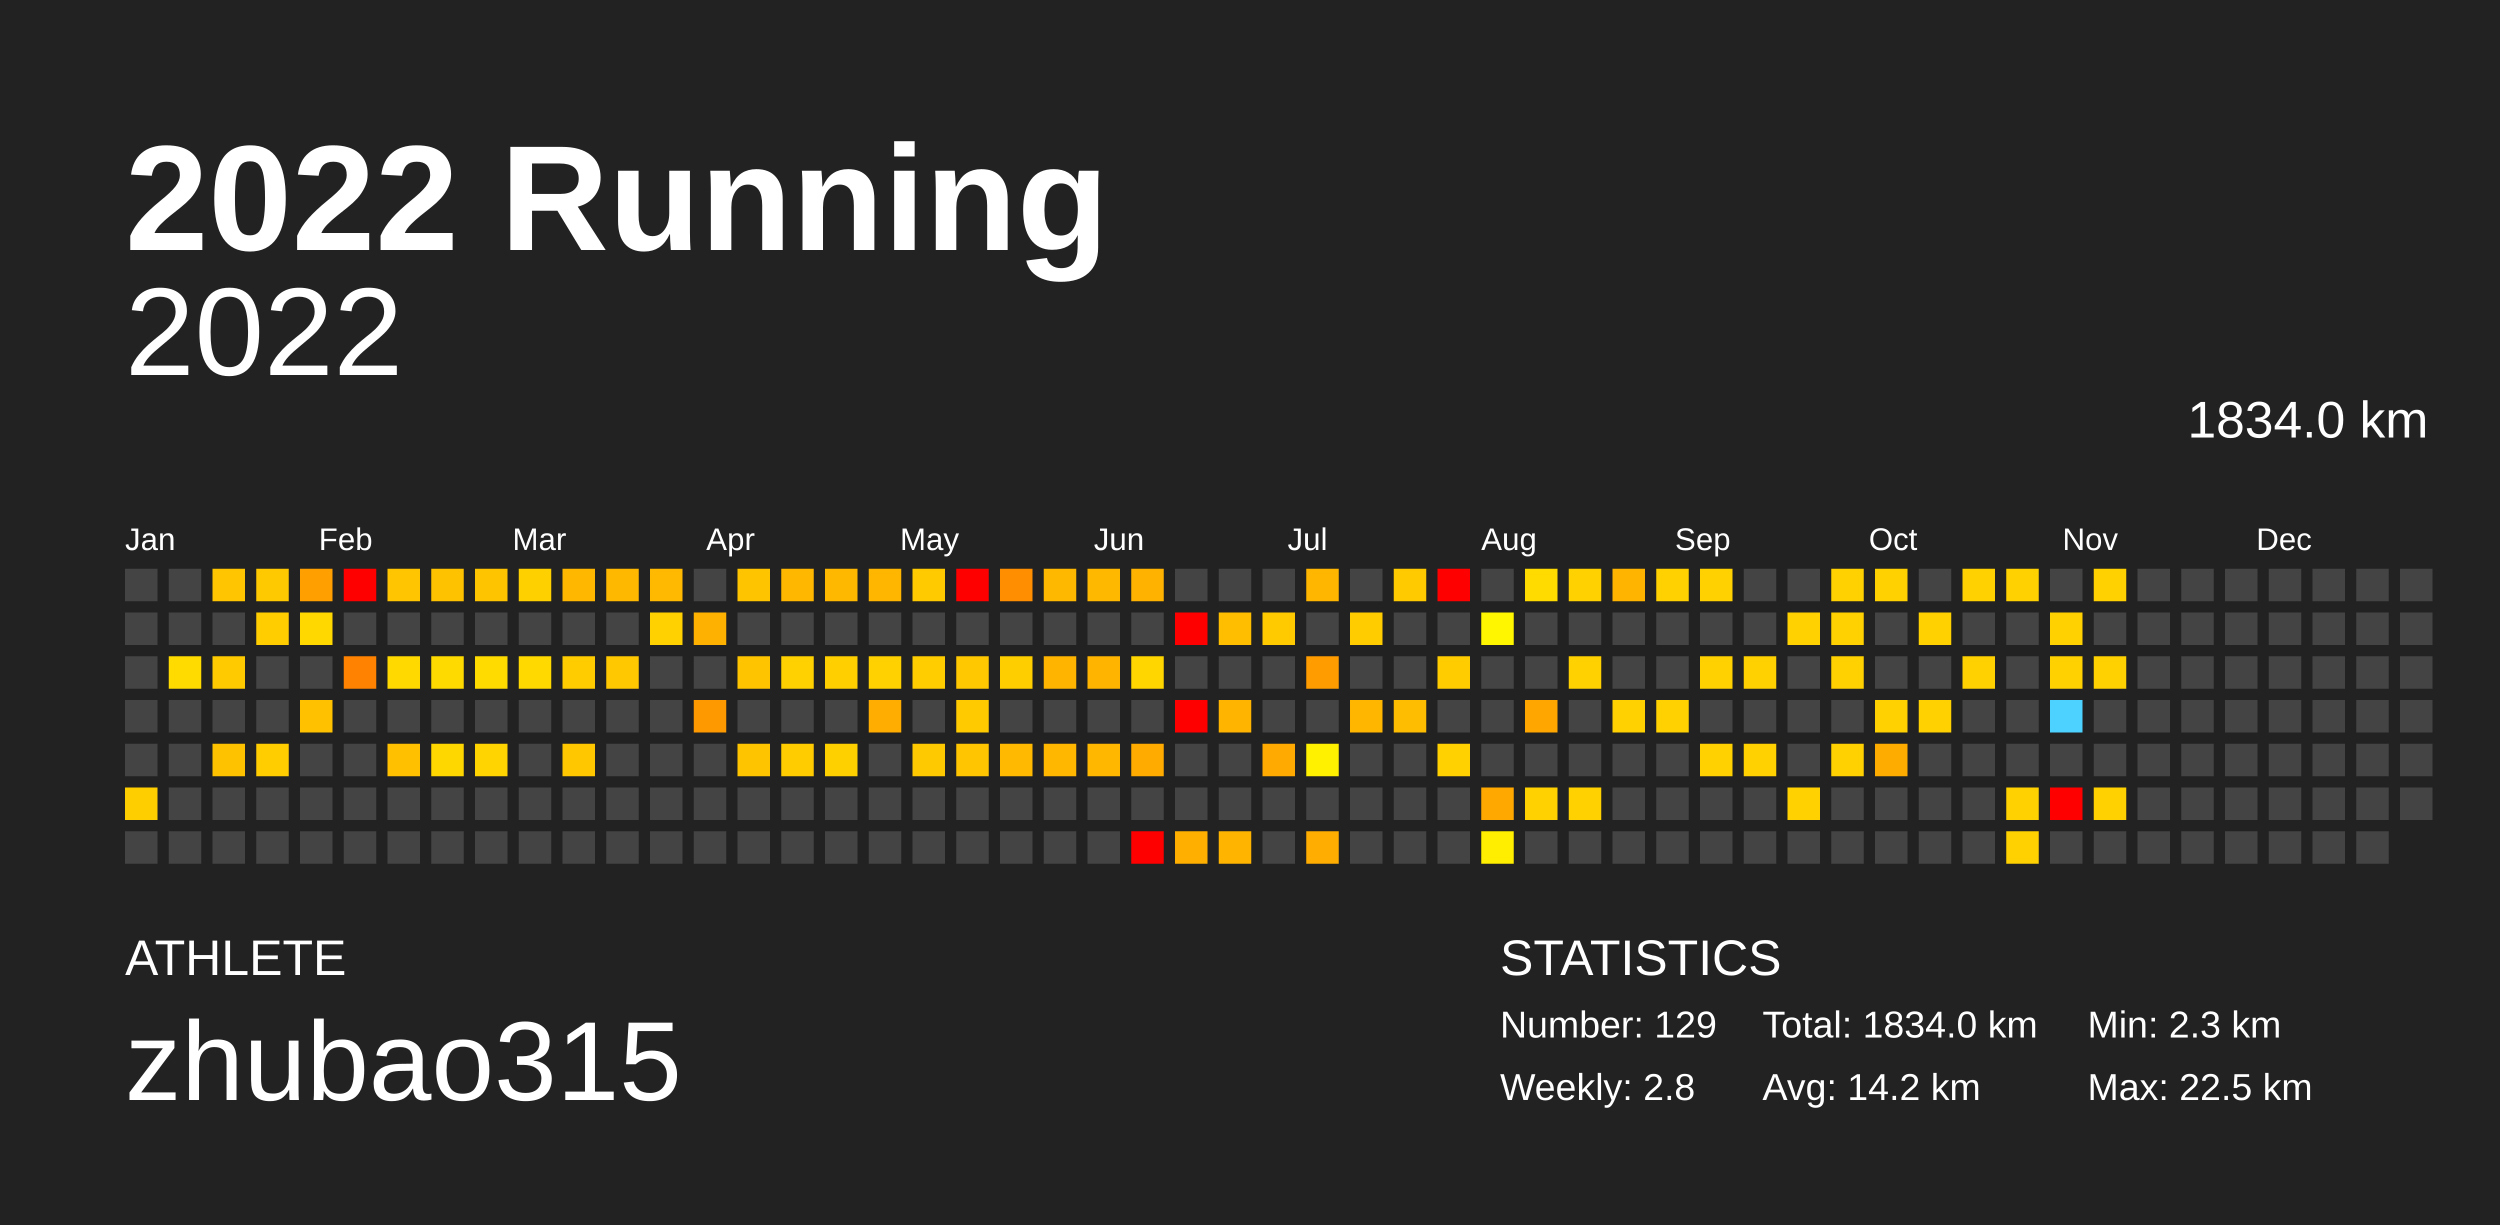
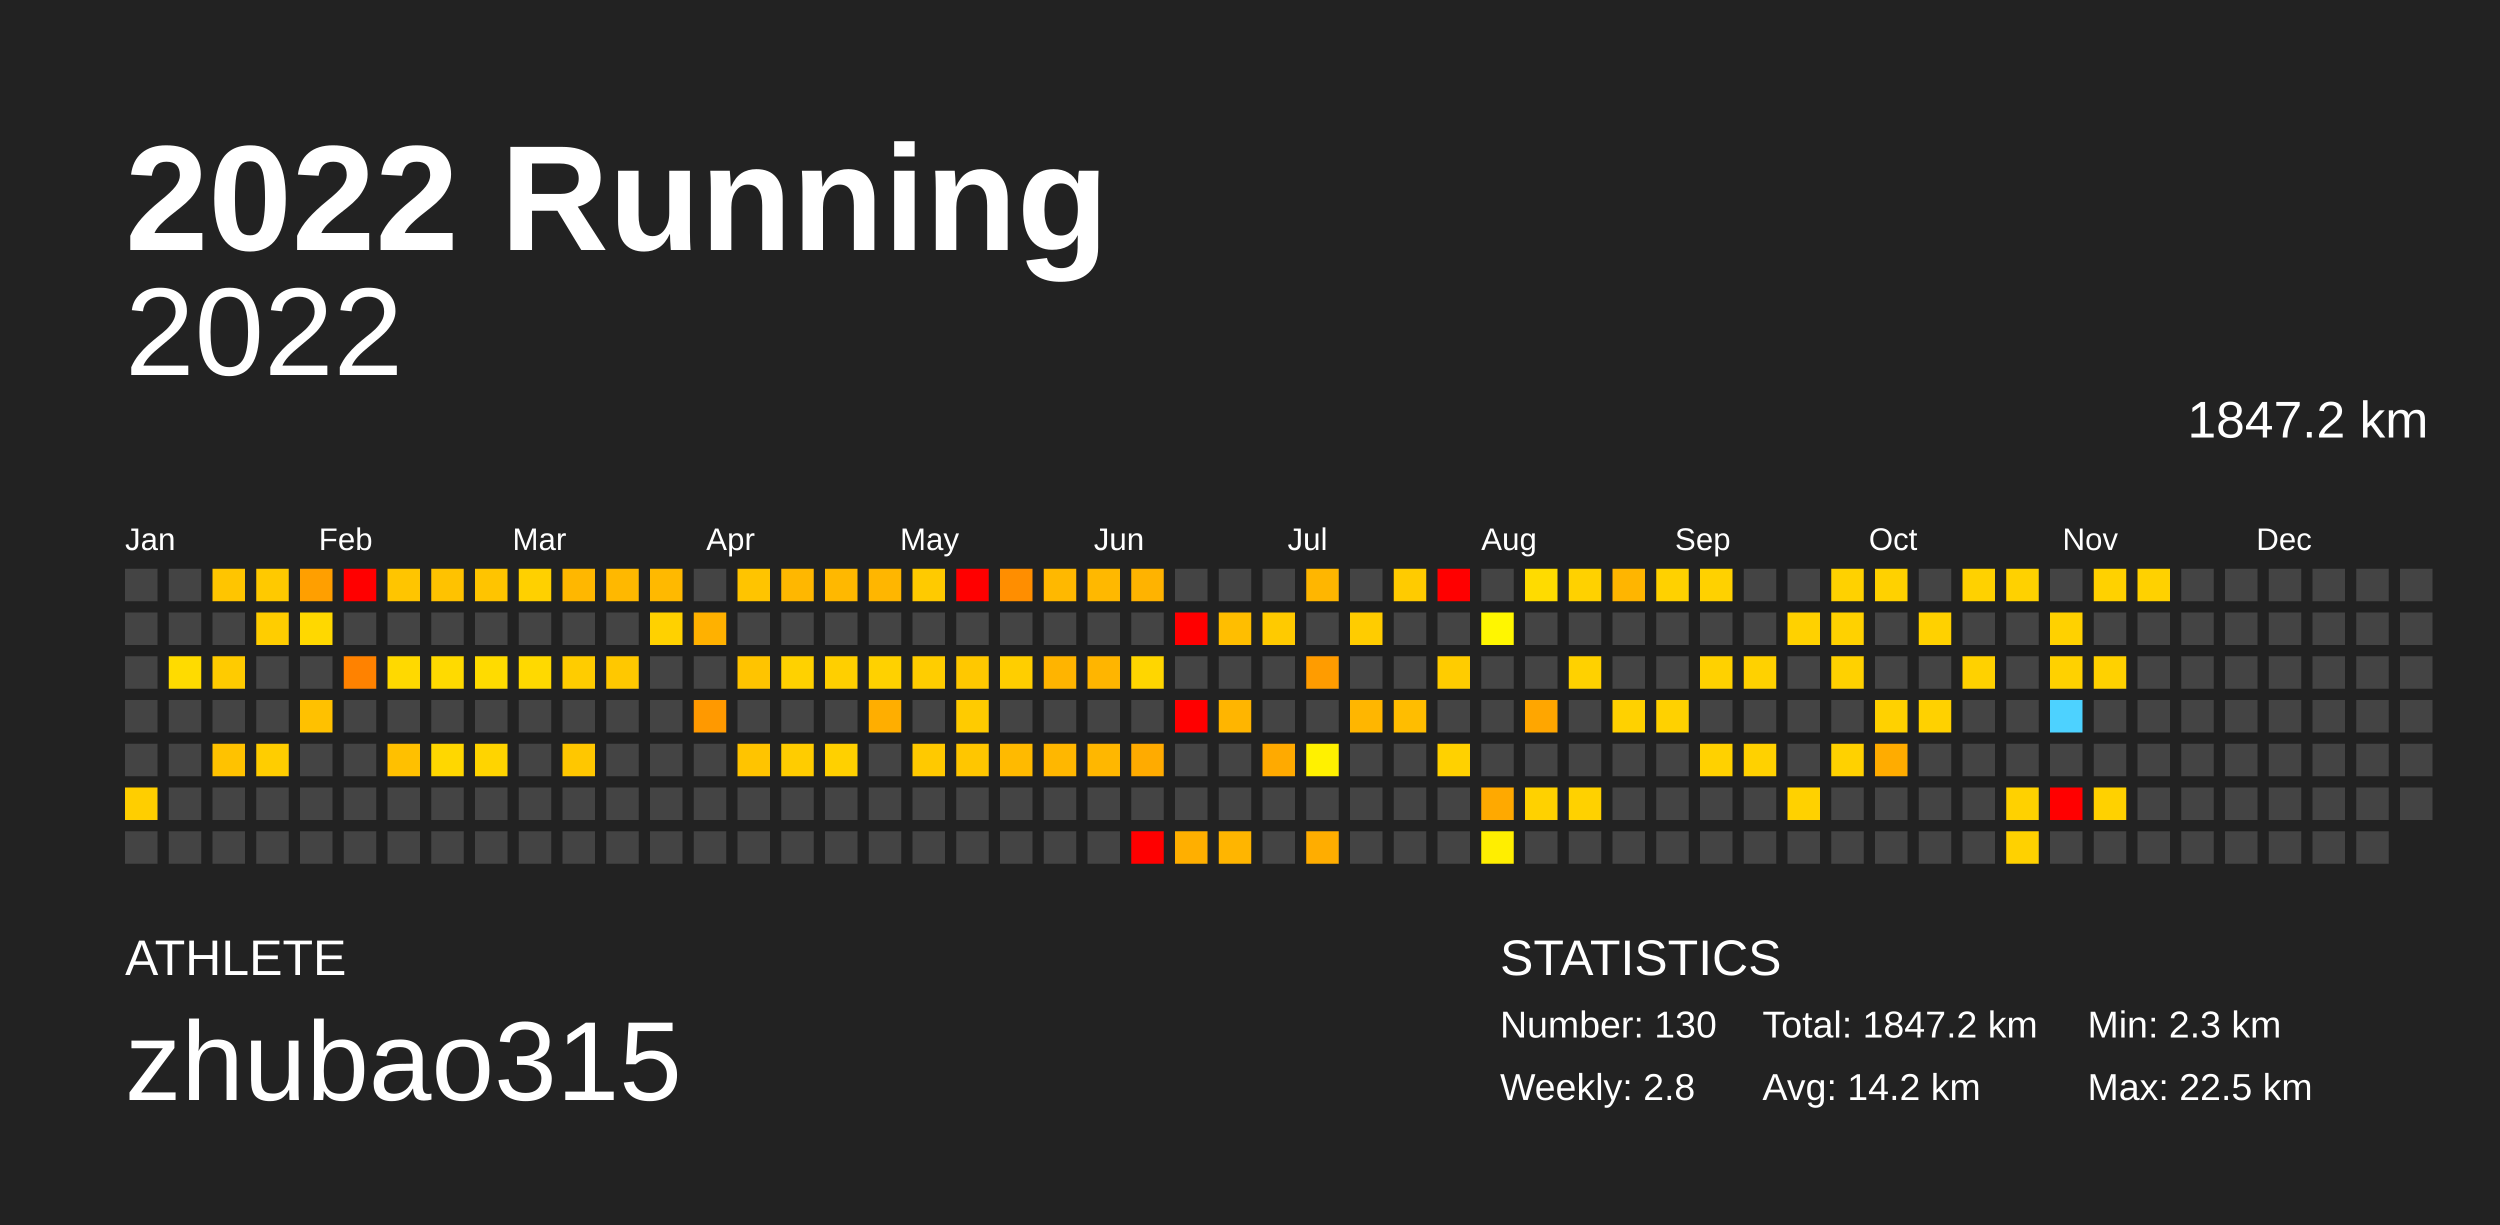
<svg xmlns="http://www.w3.org/2000/svg" baseProfile="full" height="98mm" version="1.1" viewBox="0,0,200,98" width="200mm">
  <defs />
  <rect fill="#222222" height="98" width="200" x="0" y="0" />
  <text fill="#FFFFFF" style="font-size:12px; font-family:Arial; font-weight:bold;" x="10" y="20">2022 Running</text>
  <text fill="#FFFFFF" style="font-size:4px; font-family:Arial" x="10" y="78">ATHLETE</text>
  <text fill="#FFFFFF" style="font-size:9px; font-family:Arial" x="10" y="88">zhubao315</text>
  <text fill="#FFFFFF" style="font-size:4px; font-family:Arial" x="120" y="78">STATISTICS</text>
-   <text fill="#FFFFFF" style="font-size:3px; font-family:Arial" x="120" y="83">Number: 129</text>
+   <text fill="#FFFFFF" style="font-size:3px; font-family:Arial" x="120" y="83">Number: 130</text>
  <text fill="#FFFFFF" style="font-size:3px; font-family:Arial" x="120" y="88">Weekly: 2.8</text>
-   <text fill="#FFFFFF" style="font-size:3px; font-family:Arial" x="141" y="83">Total: 1834.0 km</text>
+   <text fill="#FFFFFF" style="font-size:3px; font-family:Arial" x="141" y="83">Total: 1847.2 km</text>
  <text fill="#FFFFFF" style="font-size:3px; font-family:Arial" x="141" y="88">Avg: 14.2 km</text>
  <text fill="#FFFFFF" style="font-size:3px; font-family:Arial" x="167" y="83">Min: 2.3 km</text>
  <text fill="#FFFFFF" style="font-size:3px; font-family:Arial" x="167" y="88">Max: 22.5 km</text>
  <text alignment-baseline="hanging" fill="#FFFFFF" style="font-size:10.0px; font-family:Arial;" x="10" y="30">2022</text>
-   <text alignment-baseline="hanging" fill="#FFFFFF" style="font-size:4.125px; font-family:Arial;" x="175" y="35">1834.0 km</text>
+   <text alignment-baseline="hanging" fill="#FFFFFF" style="font-size:4.125px; font-family:Arial;" x="175" y="35">1847.2 km</text>
  <text fill="#FFFFFF" style="font-size:2.5px; font-family:Arial" x="10.0" y="44">Jan</text>
  <text fill="#FFFFFF" style="font-size:2.5px; font-family:Arial" x="25.5" y="44">Feb</text>
  <text fill="#FFFFFF" style="font-size:2.5px; font-family:Arial" x="41.0" y="44">Mar</text>
  <text fill="#FFFFFF" style="font-size:2.5px; font-family:Arial" x="56.5" y="44">Apr</text>
  <text fill="#FFFFFF" style="font-size:2.5px; font-family:Arial" x="72.0" y="44">May</text>
  <text fill="#FFFFFF" style="font-size:2.5px; font-family:Arial" x="87.5" y="44">Jun</text>
  <text fill="#FFFFFF" style="font-size:2.5px; font-family:Arial" x="103.0" y="44">Jul</text>
  <text fill="#FFFFFF" style="font-size:2.5px; font-family:Arial" x="118.5" y="44">Aug</text>
  <text fill="#FFFFFF" style="font-size:2.5px; font-family:Arial" x="134.0" y="44">Sep</text>
  <text fill="#FFFFFF" style="font-size:2.5px; font-family:Arial" x="149.5" y="44">Oct</text>
  <text fill="#FFFFFF" style="font-size:2.5px; font-family:Arial" x="165.0" y="44">Nov</text>
  <text fill="#FFFFFF" style="font-size:2.5px; font-family:Arial" x="180.5" y="44">Dec</text>
  <rect fill="#444444" height="2.6" width="2.6" x="10.0" y="45.5" />
  <rect fill="#444444" height="2.6" width="2.6" x="10.0" y="49.0" />
  <rect fill="#444444" height="2.6" width="2.6" x="10.0" y="52.5" />
  <rect fill="#444444" height="2.6" width="2.6" x="10.0" y="56.0" />
  <rect fill="#444444" height="2.6" width="2.6" x="10.0" y="59.5" />
  <rect fill="#ffce00" height="2.6" width="2.6" x="10.0" y="63.0" />
  <rect fill="#444444" height="2.6" width="2.6" x="10.0" y="66.5" />
  <rect fill="#444444" height="2.6" width="2.6" x="13.5" y="45.5" />
  <rect fill="#444444" height="2.6" width="2.6" x="13.5" y="49.0" />
  <rect fill="#ffdb00" height="2.6" width="2.6" x="13.5" y="52.5" />
  <rect fill="#444444" height="2.6" width="2.6" x="13.5" y="56.0" />
  <rect fill="#444444" height="2.6" width="2.6" x="13.5" y="59.5" />
  <rect fill="#444444" height="2.6" width="2.6" x="13.5" y="63.0" />
  <rect fill="#444444" height="2.6" width="2.6" x="13.5" y="66.5" />
  <rect fill="#ffc500" height="2.6" width="2.6" x="17.0" y="45.5" />
  <rect fill="#444444" height="2.6" width="2.6" x="17.0" y="49.0" />
  <rect fill="#ffcb00" height="2.6" width="2.6" x="17.0" y="52.5" />
  <rect fill="#444444" height="2.6" width="2.6" x="17.0" y="56.0" />
  <rect fill="#ffc200" height="2.6" width="2.6" x="17.0" y="59.5" />
  <rect fill="#444444" height="2.6" width="2.6" x="17.0" y="63.0" />
  <rect fill="#444444" height="2.6" width="2.6" x="17.0" y="66.5" />
  <rect fill="#ffc900" height="2.6" width="2.6" x="20.5" y="45.5" />
  <rect fill="#ffcd00" height="2.6" width="2.6" x="20.5" y="49.0" />
  <rect fill="#444444" height="2.6" width="2.6" x="20.5" y="52.5" />
  <rect fill="#444444" height="2.6" width="2.6" x="20.5" y="56.0" />
  <rect fill="#ffcd00" height="2.6" width="2.6" x="20.5" y="59.5" />
  <rect fill="#444444" height="2.6" width="2.6" x="20.5" y="63.0" />
  <rect fill="#444444" height="2.6" width="2.6" x="20.5" y="66.5" />
  <rect fill="#ff9f00" height="2.6" width="2.6" x="24.0" y="45.5" />
  <rect fill="#ffd800" height="2.6" width="2.6" x="24.0" y="49.0" />
  <rect fill="#444444" height="2.6" width="2.6" x="24.0" y="52.5" />
  <rect fill="#ffc100" height="2.6" width="2.6" x="24.0" y="56.0" />
  <rect fill="#444444" height="2.6" width="2.6" x="24.0" y="59.5" />
  <rect fill="#444444" height="2.6" width="2.6" x="24.0" y="63.0" />
  <rect fill="#444444" height="2.6" width="2.6" x="24.0" y="66.5" />
  <rect fill="red" height="2.6" width="2.6" x="27.5" y="45.5" />
  <rect fill="#444444" height="2.6" width="2.6" x="27.5" y="49.0" />
  <rect fill="#ff8200" height="2.6" width="2.6" x="27.5" y="52.5" />
  <rect fill="#444444" height="2.6" width="2.6" x="27.5" y="56.0" />
  <rect fill="#444444" height="2.6" width="2.6" x="27.5" y="59.5" />
  <rect fill="#444444" height="2.6" width="2.6" x="27.5" y="63.0" />
  <rect fill="#444444" height="2.6" width="2.6" x="27.5" y="66.5" />
  <rect fill="#ffc500" height="2.6" width="2.6" x="31.0" y="45.5" />
  <rect fill="#444444" height="2.6" width="2.6" x="31.0" y="49.0" />
  <rect fill="#ffd900" height="2.6" width="2.6" x="31.0" y="52.5" />
  <rect fill="#444444" height="2.6" width="2.6" x="31.0" y="56.0" />
  <rect fill="#ffc000" height="2.6" width="2.6" x="31.0" y="59.5" />
  <rect fill="#444444" height="2.6" width="2.6" x="31.0" y="63.0" />
  <rect fill="#444444" height="2.6" width="2.6" x="31.0" y="66.5" />
  <rect fill="#ffc200" height="2.6" width="2.6" x="34.5" y="45.5" />
  <rect fill="#444444" height="2.6" width="2.6" x="34.5" y="49.0" />
  <rect fill="#ffda00" height="2.6" width="2.6" x="34.5" y="52.5" />
  <rect fill="#444444" height="2.6" width="2.6" x="34.5" y="56.0" />
  <rect fill="#ffd700" height="2.6" width="2.6" x="34.5" y="59.5" />
  <rect fill="#444444" height="2.6" width="2.6" x="34.5" y="63.0" />
  <rect fill="#444444" height="2.6" width="2.6" x="34.5" y="66.5" />
  <rect fill="#ffc400" height="2.6" width="2.6" x="38.0" y="45.5" />
  <rect fill="#444444" height="2.6" width="2.6" x="38.0" y="49.0" />
  <rect fill="#ffdb00" height="2.6" width="2.6" x="38.0" y="52.5" />
  <rect fill="#444444" height="2.6" width="2.6" x="38.0" y="56.0" />
  <rect fill="#ffd400" height="2.6" width="2.6" x="38.0" y="59.5" />
  <rect fill="#444444" height="2.6" width="2.6" x="38.0" y="63.0" />
  <rect fill="#444444" height="2.6" width="2.6" x="38.0" y="66.5" />
  <rect fill="#ffd000" height="2.6" width="2.6" x="41.5" y="45.5" />
  <rect fill="#444444" height="2.6" width="2.6" x="41.5" y="49.0" />
  <rect fill="#ffd900" height="2.6" width="2.6" x="41.5" y="52.5" />
  <rect fill="#444444" height="2.6" width="2.6" x="41.5" y="56.0" />
  <rect fill="#444444" height="2.6" width="2.6" x="41.5" y="59.5" />
  <rect fill="#444444" height="2.6" width="2.6" x="41.5" y="63.0" />
  <rect fill="#444444" height="2.6" width="2.6" x="41.5" y="66.5" />
  <rect fill="#ffb700" height="2.6" width="2.6" x="45.0" y="45.5" />
  <rect fill="#444444" height="2.6" width="2.6" x="45.0" y="49.0" />
  <rect fill="#ffcc00" height="2.6" width="2.6" x="45.0" y="52.5" />
  <rect fill="#444444" height="2.6" width="2.6" x="45.0" y="56.0" />
  <rect fill="#ffc700" height="2.6" width="2.6" x="45.0" y="59.5" />
  <rect fill="#444444" height="2.6" width="2.6" x="45.0" y="63.0" />
  <rect fill="#444444" height="2.6" width="2.6" x="45.0" y="66.5" />
  <rect fill="#ffb800" height="2.6" width="2.6" x="48.5" y="45.5" />
  <rect fill="#444444" height="2.6" width="2.6" x="48.5" y="49.0" />
  <rect fill="#ffc800" height="2.6" width="2.6" x="48.5" y="52.5" />
  <rect fill="#444444" height="2.6" width="2.6" x="48.5" y="56.0" />
  <rect fill="#444444" height="2.6" width="2.6" x="48.5" y="59.5" />
  <rect fill="#444444" height="2.6" width="2.6" x="48.5" y="63.0" />
  <rect fill="#444444" height="2.6" width="2.6" x="48.5" y="66.5" />
  <rect fill="#ffb900" height="2.6" width="2.6" x="52.0" y="45.5" />
  <rect fill="#ffd100" height="2.6" width="2.6" x="52.0" y="49.0" />
  <rect fill="#444444" height="2.6" width="2.6" x="52.0" y="52.5" />
  <rect fill="#444444" height="2.6" width="2.6" x="52.0" y="56.0" />
  <rect fill="#444444" height="2.6" width="2.6" x="52.0" y="59.5" />
  <rect fill="#444444" height="2.6" width="2.6" x="52.0" y="63.0" />
  <rect fill="#444444" height="2.6" width="2.6" x="52.0" y="66.5" />
  <rect fill="#444444" height="2.6" width="2.6" x="55.5" y="45.5" />
  <rect fill="#ffb100" height="2.6" width="2.6" x="55.5" y="49.0" />
  <rect fill="#444444" height="2.6" width="2.6" x="55.5" y="52.5" />
  <rect fill="#ff9900" height="2.6" width="2.6" x="55.5" y="56.0" />
  <rect fill="#444444" height="2.6" width="2.6" x="55.5" y="59.5" />
  <rect fill="#444444" height="2.6" width="2.6" x="55.5" y="63.0" />
  <rect fill="#444444" height="2.6" width="2.6" x="55.5" y="66.5" />
  <rect fill="#ffc400" height="2.6" width="2.6" x="59.0" y="45.5" />
  <rect fill="#444444" height="2.6" width="2.6" x="59.0" y="49.0" />
  <rect fill="#ffc400" height="2.6" width="2.6" x="59.0" y="52.5" />
  <rect fill="#444444" height="2.6" width="2.6" x="59.0" y="56.0" />
  <rect fill="#ffc400" height="2.6" width="2.6" x="59.0" y="59.5" />
  <rect fill="#444444" height="2.6" width="2.6" x="59.0" y="63.0" />
  <rect fill="#444444" height="2.6" width="2.6" x="59.0" y="66.5" />
  <rect fill="#ffb700" height="2.6" width="2.6" x="62.5" y="45.5" />
  <rect fill="#444444" height="2.6" width="2.6" x="62.5" y="49.0" />
  <rect fill="#ffd100" height="2.6" width="2.6" x="62.5" y="52.5" />
  <rect fill="#444444" height="2.6" width="2.6" x="62.5" y="56.0" />
  <rect fill="#ffcc00" height="2.6" width="2.6" x="62.5" y="59.5" />
  <rect fill="#444444" height="2.6" width="2.6" x="62.5" y="63.0" />
  <rect fill="#444444" height="2.6" width="2.6" x="62.5" y="66.5" />
  <rect fill="#ffb800" height="2.6" width="2.6" x="66.0" y="45.5" />
  <rect fill="#444444" height="2.6" width="2.6" x="66.0" y="49.0" />
  <rect fill="#ffcf00" height="2.6" width="2.6" x="66.0" y="52.5" />
  <rect fill="#444444" height="2.6" width="2.6" x="66.0" y="56.0" />
  <rect fill="#ffd000" height="2.6" width="2.6" x="66.0" y="59.5" />
  <rect fill="#444444" height="2.6" width="2.6" x="66.0" y="63.0" />
  <rect fill="#444444" height="2.6" width="2.6" x="66.0" y="66.5" />
  <rect fill="#ffb600" height="2.6" width="2.6" x="69.5" y="45.5" />
  <rect fill="#444444" height="2.6" width="2.6" x="69.5" y="49.0" />
  <rect fill="#ffd100" height="2.6" width="2.6" x="69.5" y="52.5" />
  <rect fill="#ffae00" height="2.6" width="2.6" x="69.5" y="56.0" />
  <rect fill="#444444" height="2.6" width="2.6" x="69.5" y="59.5" />
  <rect fill="#444444" height="2.6" width="2.6" x="69.5" y="63.0" />
  <rect fill="#444444" height="2.6" width="2.6" x="69.5" y="66.5" />
  <rect fill="#ffca00" height="2.6" width="2.6" x="73.0" y="45.5" />
  <rect fill="#444444" height="2.6" width="2.6" x="73.0" y="49.0" />
  <rect fill="#ffcd00" height="2.6" width="2.6" x="73.0" y="52.5" />
  <rect fill="#444444" height="2.6" width="2.6" x="73.0" y="56.0" />
  <rect fill="#ffc900" height="2.6" width="2.6" x="73.0" y="59.5" />
  <rect fill="#444444" height="2.6" width="2.6" x="73.0" y="63.0" />
  <rect fill="#444444" height="2.6" width="2.6" x="73.0" y="66.5" />
  <rect fill="red" height="2.6" width="2.6" x="76.5" y="45.5" />
  <rect fill="#444444" height="2.6" width="2.6" x="76.5" y="49.0" />
  <rect fill="#ffc800" height="2.6" width="2.6" x="76.5" y="52.5" />
  <rect fill="#ffcb00" height="2.6" width="2.6" x="76.5" y="56.0" />
  <rect fill="#ffc600" height="2.6" width="2.6" x="76.5" y="59.5" />
  <rect fill="#444444" height="2.6" width="2.6" x="76.5" y="63.0" />
  <rect fill="#444444" height="2.6" width="2.6" x="76.5" y="66.5" />
  <rect fill="#ff8e00" height="2.6" width="2.6" x="80.0" y="45.5" />
  <rect fill="#444444" height="2.6" width="2.6" x="80.0" y="49.0" />
  <rect fill="#ffce00" height="2.6" width="2.6" x="80.0" y="52.5" />
  <rect fill="#444444" height="2.6" width="2.6" x="80.0" y="56.0" />
  <rect fill="#ffba00" height="2.6" width="2.6" x="80.0" y="59.5" />
  <rect fill="#444444" height="2.6" width="2.6" x="80.0" y="63.0" />
  <rect fill="#444444" height="2.6" width="2.6" x="80.0" y="66.5" />
  <rect fill="#ffb800" height="2.6" width="2.6" x="83.5" y="45.5" />
  <rect fill="#444444" height="2.6" width="2.6" x="83.5" y="49.0" />
  <rect fill="#ffb400" height="2.6" width="2.6" x="83.5" y="52.5" />
  <rect fill="#444444" height="2.6" width="2.6" x="83.5" y="56.0" />
  <rect fill="#ffb700" height="2.6" width="2.6" x="83.5" y="59.5" />
  <rect fill="#444444" height="2.6" width="2.6" x="83.5" y="63.0" />
  <rect fill="#444444" height="2.6" width="2.6" x="83.5" y="66.5" />
  <rect fill="#ffb800" height="2.6" width="2.6" x="87.0" y="45.5" />
  <rect fill="#444444" height="2.6" width="2.6" x="87.0" y="49.0" />
  <rect fill="#ffb500" height="2.6" width="2.6" x="87.0" y="52.5" />
  <rect fill="#444444" height="2.6" width="2.6" x="87.0" y="56.0" />
  <rect fill="#ffb700" height="2.6" width="2.6" x="87.0" y="59.5" />
  <rect fill="#444444" height="2.6" width="2.6" x="87.0" y="63.0" />
  <rect fill="#444444" height="2.6" width="2.6" x="87.0" y="66.5" />
  <rect fill="#ffb300" height="2.6" width="2.6" x="90.5" y="45.5" />
  <rect fill="#444444" height="2.6" width="2.6" x="90.5" y="49.0" />
  <rect fill="#ffd600" height="2.6" width="2.6" x="90.5" y="52.5" />
  <rect fill="#444444" height="2.6" width="2.6" x="90.5" y="56.0" />
  <rect fill="#ffab00" height="2.6" width="2.6" x="90.5" y="59.5" />
  <rect fill="#444444" height="2.6" width="2.6" x="90.5" y="63.0" />
  <rect fill="red" height="2.6" width="2.6" x="90.5" y="66.5" />
  <rect fill="#444444" height="2.6" width="2.6" x="94.0" y="45.5" />
  <rect fill="red" height="2.6" width="2.6" x="94.0" y="49.0" />
  <rect fill="#444444" height="2.6" width="2.6" x="94.0" y="52.5" />
  <rect fill="red" height="2.6" width="2.6" x="94.0" y="56.0" />
  <rect fill="#444444" height="2.6" width="2.6" x="94.0" y="59.5" />
  <rect fill="#444444" height="2.6" width="2.6" x="94.0" y="63.0" />
  <rect fill="#ffaf00" height="2.6" width="2.6" x="94.0" y="66.5" />
  <rect fill="#444444" height="2.6" width="2.6" x="97.5" y="45.5" />
  <rect fill="#ffbe00" height="2.6" width="2.6" x="97.5" y="49.0" />
  <rect fill="#444444" height="2.6" width="2.6" x="97.5" y="52.5" />
  <rect fill="#ffb500" height="2.6" width="2.6" x="97.5" y="56.0" />
  <rect fill="#444444" height="2.6" width="2.6" x="97.5" y="59.5" />
  <rect fill="#444444" height="2.6" width="2.6" x="97.5" y="63.0" />
  <rect fill="#ffb500" height="2.6" width="2.6" x="97.5" y="66.5" />
  <rect fill="#444444" height="2.6" width="2.6" x="101.0" y="45.5" />
  <rect fill="#ffca00" height="2.6" width="2.6" x="101.0" y="49.0" />
  <rect fill="#444444" height="2.6" width="2.6" x="101.0" y="52.5" />
  <rect fill="#444444" height="2.6" width="2.6" x="101.0" y="56.0" />
  <rect fill="#ffaa00" height="2.6" width="2.6" x="101.0" y="59.5" />
  <rect fill="#444444" height="2.6" width="2.6" x="101.0" y="63.0" />
  <rect fill="#444444" height="2.6" width="2.6" x="101.0" y="66.5" />
  <rect fill="#ffb600" height="2.6" width="2.6" x="104.5" y="45.5" />
  <rect fill="#444444" height="2.6" width="2.6" x="104.5" y="49.0" />
  <rect fill="#ff9c00" height="2.6" width="2.6" x="104.5" y="52.5" />
  <rect fill="#444444" height="2.6" width="2.6" x="104.5" y="56.0" />
  <rect fill="#fff100" height="2.6" width="2.6" x="104.5" y="59.5" />
  <rect fill="#444444" height="2.6" width="2.6" x="104.5" y="63.0" />
  <rect fill="#ffad00" height="2.6" width="2.6" x="104.5" y="66.5" />
  <rect fill="#444444" height="2.6" width="2.6" x="108.0" y="45.5" />
  <rect fill="#ffcc00" height="2.6" width="2.6" x="108.0" y="49.0" />
  <rect fill="#444444" height="2.6" width="2.6" x="108.0" y="52.5" />
  <rect fill="#ffb600" height="2.6" width="2.6" x="108.0" y="56.0" />
  <rect fill="#444444" height="2.6" width="2.6" x="108.0" y="59.5" />
  <rect fill="#444444" height="2.6" width="2.6" x="108.0" y="63.0" />
  <rect fill="#444444" height="2.6" width="2.6" x="108.0" y="66.5" />
  <rect fill="#ffcb00" height="2.6" width="2.6" x="111.5" y="45.5" />
  <rect fill="#444444" height="2.6" width="2.6" x="111.5" y="49.0" />
  <rect fill="#444444" height="2.6" width="2.6" x="111.5" y="52.5" />
  <rect fill="#ffbd00" height="2.6" width="2.6" x="111.5" y="56.0" />
  <rect fill="#444444" height="2.6" width="2.6" x="111.5" y="59.5" />
  <rect fill="#444444" height="2.6" width="2.6" x="111.5" y="63.0" />
  <rect fill="#444444" height="2.6" width="2.6" x="111.5" y="66.5" />
  <rect fill="red" height="2.6" width="2.6" x="115.0" y="45.5" />
  <rect fill="#444444" height="2.6" width="2.6" x="115.0" y="49.0" />
  <rect fill="#ffcc00" height="2.6" width="2.6" x="115.0" y="52.5" />
  <rect fill="#444444" height="2.6" width="2.6" x="115.0" y="56.0" />
  <rect fill="#ffd100" height="2.6" width="2.6" x="115.0" y="59.5" />
  <rect fill="#444444" height="2.6" width="2.6" x="115.0" y="63.0" />
  <rect fill="#444444" height="2.6" width="2.6" x="115.0" y="66.5" />
  <rect fill="#444444" height="2.6" width="2.6" x="118.5" y="45.5" />
  <rect fill="#fff600" height="2.6" width="2.6" x="118.5" y="49.0" />
  <rect fill="#444444" height="2.6" width="2.6" x="118.5" y="52.5" />
  <rect fill="#444444" height="2.6" width="2.6" x="118.5" y="56.0" />
  <rect fill="#444444" height="2.6" width="2.6" x="118.5" y="59.5" />
  <rect fill="#ffa900" height="2.6" width="2.6" x="118.5" y="63.0" />
  <rect fill="#ffee00" height="2.6" width="2.6" x="118.5" y="66.5" />
  <rect fill="#ffdb00" height="2.6" width="2.6" x="122.0" y="45.5" />
  <rect fill="#444444" height="2.6" width="2.6" x="122.0" y="49.0" />
  <rect fill="#444444" height="2.6" width="2.6" x="122.0" y="52.5" />
  <rect fill="#ffa600" height="2.6" width="2.6" x="122.0" y="56.0" />
  <rect fill="#444444" height="2.6" width="2.6" x="122.0" y="59.5" />
  <rect fill="#ffd100" height="2.6" width="2.6" x="122.0" y="63.0" />
  <rect fill="#444444" height="2.6" width="2.6" x="122.0" y="66.5" />
  <rect fill="#ffd100" height="2.6" width="2.6" x="125.5" y="45.5" />
  <rect fill="#444444" height="2.6" width="2.6" x="125.5" y="49.0" />
  <rect fill="#ffd100" height="2.6" width="2.6" x="125.5" y="52.5" />
  <rect fill="#444444" height="2.6" width="2.6" x="125.5" y="56.0" />
  <rect fill="#444444" height="2.6" width="2.6" x="125.5" y="59.5" />
  <rect fill="#ffd100" height="2.6" width="2.6" x="125.5" y="63.0" />
  <rect fill="#444444" height="2.6" width="2.6" x="125.5" y="66.5" />
  <rect fill="#ffb500" height="2.6" width="2.6" x="129.0" y="45.5" />
  <rect fill="#444444" height="2.6" width="2.6" x="129.0" y="49.0" />
  <rect fill="#444444" height="2.6" width="2.6" x="129.0" y="52.5" />
  <rect fill="#ffd100" height="2.6" width="2.6" x="129.0" y="56.0" />
  <rect fill="#444444" height="2.6" width="2.6" x="129.0" y="59.5" />
  <rect fill="#444444" height="2.6" width="2.6" x="129.0" y="63.0" />
  <rect fill="#444444" height="2.6" width="2.6" x="129.0" y="66.5" />
  <rect fill="#ffd100" height="2.6" width="2.6" x="132.5" y="45.5" />
  <rect fill="#444444" height="2.6" width="2.6" x="132.5" y="49.0" />
  <rect fill="#444444" height="2.6" width="2.6" x="132.5" y="52.5" />
  <rect fill="#ffd100" height="2.6" width="2.6" x="132.5" y="56.0" />
  <rect fill="#444444" height="2.6" width="2.6" x="132.5" y="59.5" />
  <rect fill="#444444" height="2.6" width="2.6" x="132.5" y="63.0" />
  <rect fill="#444444" height="2.6" width="2.6" x="132.5" y="66.5" />
  <rect fill="#ffd100" height="2.6" width="2.6" x="136.0" y="45.5" />
  <rect fill="#444444" height="2.6" width="2.6" x="136.0" y="49.0" />
  <rect fill="#ffd100" height="2.6" width="2.6" x="136.0" y="52.5" />
  <rect fill="#444444" height="2.6" width="2.6" x="136.0" y="56.0" />
  <rect fill="#ffd100" height="2.6" width="2.6" x="136.0" y="59.5" />
  <rect fill="#444444" height="2.6" width="2.6" x="136.0" y="63.0" />
  <rect fill="#444444" height="2.6" width="2.6" x="136.0" y="66.5" />
  <rect fill="#444444" height="2.6" width="2.6" x="139.5" y="45.5" />
  <rect fill="#444444" height="2.6" width="2.6" x="139.5" y="49.0" />
  <rect fill="#ffd100" height="2.6" width="2.6" x="139.5" y="52.5" />
  <rect fill="#444444" height="2.6" width="2.6" x="139.5" y="56.0" />
  <rect fill="#ffd100" height="2.6" width="2.6" x="139.5" y="59.5" />
  <rect fill="#444444" height="2.6" width="2.6" x="139.5" y="63.0" />
  <rect fill="#444444" height="2.6" width="2.6" x="139.5" y="66.5" />
  <rect fill="#444444" height="2.6" width="2.6" x="143.0" y="45.5" />
  <rect fill="#ffd100" height="2.6" width="2.6" x="143.0" y="49.0" />
  <rect fill="#444444" height="2.6" width="2.6" x="143.0" y="52.5" />
  <rect fill="#444444" height="2.6" width="2.6" x="143.0" y="56.0" />
  <rect fill="#444444" height="2.6" width="2.6" x="143.0" y="59.5" />
  <rect fill="#ffd100" height="2.6" width="2.6" x="143.0" y="63.0" />
  <rect fill="#444444" height="2.6" width="2.6" x="143.0" y="66.5" />
  <rect fill="#ffd100" height="2.6" width="2.6" x="146.5" y="45.5" />
  <rect fill="#ffd100" height="2.6" width="2.6" x="146.5" y="49.0" />
  <rect fill="#ffd100" height="2.6" width="2.6" x="146.5" y="52.5" />
  <rect fill="#444444" height="2.6" width="2.6" x="146.5" y="56.0" />
  <rect fill="#ffd100" height="2.6" width="2.6" x="146.5" y="59.5" />
  <rect fill="#444444" height="2.6" width="2.6" x="146.5" y="63.0" />
  <rect fill="#444444" height="2.6" width="2.6" x="146.5" y="66.5" />
  <rect fill="#ffd100" height="2.6" width="2.6" x="150.0" y="45.5" />
  <rect fill="#444444" height="2.6" width="2.6" x="150.0" y="49.0" />
  <rect fill="#444444" height="2.6" width="2.6" x="150.0" y="52.5" />
  <rect fill="#ffd100" height="2.6" width="2.6" x="150.0" y="56.0" />
  <rect fill="#ffac00" height="2.6" width="2.6" x="150.0" y="59.5" />
  <rect fill="#444444" height="2.6" width="2.6" x="150.0" y="63.0" />
  <rect fill="#444444" height="2.6" width="2.6" x="150.0" y="66.5" />
  <rect fill="#444444" height="2.6" width="2.6" x="153.5" y="45.5" />
  <rect fill="#ffd100" height="2.6" width="2.6" x="153.5" y="49.0" />
  <rect fill="#444444" height="2.6" width="2.6" x="153.5" y="52.5" />
  <rect fill="#ffd100" height="2.6" width="2.6" x="153.5" y="56.0" />
  <rect fill="#444444" height="2.6" width="2.6" x="153.5" y="59.5" />
  <rect fill="#444444" height="2.6" width="2.6" x="153.5" y="63.0" />
  <rect fill="#444444" height="2.6" width="2.6" x="153.5" y="66.5" />
  <rect fill="#ffd100" height="2.6" width="2.6" x="157.0" y="45.5" />
  <rect fill="#444444" height="2.6" width="2.6" x="157.0" y="49.0" />
  <rect fill="#ffd100" height="2.6" width="2.6" x="157.0" y="52.5" />
  <rect fill="#444444" height="2.6" width="2.6" x="157.0" y="56.0" />
  <rect fill="#444444" height="2.6" width="2.6" x="157.0" y="59.5" />
  <rect fill="#444444" height="2.6" width="2.6" x="157.0" y="63.0" />
  <rect fill="#444444" height="2.6" width="2.6" x="157.0" y="66.5" />
  <rect fill="#ffd100" height="2.6" width="2.6" x="160.5" y="45.5" />
  <rect fill="#444444" height="2.6" width="2.6" x="160.5" y="49.0" />
  <rect fill="#444444" height="2.6" width="2.6" x="160.5" y="52.5" />
  <rect fill="#444444" height="2.6" width="2.6" x="160.5" y="56.0" />
  <rect fill="#444444" height="2.6" width="2.6" x="160.5" y="59.5" />
  <rect fill="#ffd100" height="2.6" width="2.6" x="160.5" y="63.0" />
  <rect fill="#ffd100" height="2.6" width="2.6" x="160.5" y="66.5" />
  <rect fill="#444444" height="2.6" width="2.6" x="164.0" y="45.5" />
  <rect fill="#ffd100" height="2.6" width="2.6" x="164.0" y="49.0" />
  <rect fill="#ffd100" height="2.6" width="2.6" x="164.0" y="52.5" />
  <rect fill="#4dd2ff" height="2.6" width="2.6" x="164.0" y="56.0" />
  <rect fill="#444444" height="2.6" width="2.6" x="164.0" y="59.5" />
  <rect fill="red" height="2.6" width="2.6" x="164.0" y="63.0" />
  <rect fill="#444444" height="2.6" width="2.6" x="164.0" y="66.5" />
  <rect fill="#ffd100" height="2.6" width="2.6" x="167.5" y="45.5" />
  <rect fill="#444444" height="2.6" width="2.6" x="167.5" y="49.0" />
  <rect fill="#ffd100" height="2.6" width="2.6" x="167.5" y="52.5" />
  <rect fill="#444444" height="2.6" width="2.6" x="167.5" y="56.0" />
  <rect fill="#444444" height="2.6" width="2.6" x="167.5" y="59.5" />
  <rect fill="#ffd100" height="2.6" width="2.6" x="167.5" y="63.0" />
  <rect fill="#444444" height="2.6" width="2.6" x="167.5" y="66.5" />
-   <rect fill="#444444" height="2.6" width="2.6" x="171.0" y="45.5" />
+   <rect fill="#ffd100" height="2.6" width="2.6" x="171.0" y="45.5" />
  <rect fill="#444444" height="2.6" width="2.6" x="171.0" y="49.0" />
  <rect fill="#444444" height="2.6" width="2.6" x="171.0" y="52.5" />
  <rect fill="#444444" height="2.6" width="2.6" x="171.0" y="56.0" />
  <rect fill="#444444" height="2.6" width="2.6" x="171.0" y="59.5" />
  <rect fill="#444444" height="2.6" width="2.6" x="171.0" y="63.0" />
  <rect fill="#444444" height="2.6" width="2.6" x="171.0" y="66.5" />
  <rect fill="#444444" height="2.6" width="2.6" x="174.5" y="45.5" />
  <rect fill="#444444" height="2.6" width="2.6" x="174.5" y="49.0" />
  <rect fill="#444444" height="2.6" width="2.6" x="174.5" y="52.5" />
  <rect fill="#444444" height="2.6" width="2.6" x="174.5" y="56.0" />
  <rect fill="#444444" height="2.6" width="2.6" x="174.5" y="59.5" />
  <rect fill="#444444" height="2.6" width="2.6" x="174.5" y="63.0" />
  <rect fill="#444444" height="2.6" width="2.6" x="174.5" y="66.5" />
  <rect fill="#444444" height="2.6" width="2.6" x="178.0" y="45.5" />
  <rect fill="#444444" height="2.6" width="2.6" x="178.0" y="49.0" />
  <rect fill="#444444" height="2.6" width="2.6" x="178.0" y="52.5" />
  <rect fill="#444444" height="2.6" width="2.6" x="178.0" y="56.0" />
  <rect fill="#444444" height="2.6" width="2.6" x="178.0" y="59.5" />
  <rect fill="#444444" height="2.6" width="2.6" x="178.0" y="63.0" />
  <rect fill="#444444" height="2.6" width="2.6" x="178.0" y="66.5" />
  <rect fill="#444444" height="2.6" width="2.6" x="181.5" y="45.5" />
  <rect fill="#444444" height="2.6" width="2.6" x="181.5" y="49.0" />
  <rect fill="#444444" height="2.6" width="2.6" x="181.5" y="52.5" />
  <rect fill="#444444" height="2.6" width="2.6" x="181.5" y="56.0" />
  <rect fill="#444444" height="2.6" width="2.6" x="181.5" y="59.5" />
  <rect fill="#444444" height="2.6" width="2.6" x="181.5" y="63.0" />
  <rect fill="#444444" height="2.6" width="2.6" x="181.5" y="66.5" />
  <rect fill="#444444" height="2.6" width="2.6" x="185.0" y="45.5" />
  <rect fill="#444444" height="2.6" width="2.6" x="185.0" y="49.0" />
  <rect fill="#444444" height="2.6" width="2.6" x="185.0" y="52.5" />
  <rect fill="#444444" height="2.6" width="2.6" x="185.0" y="56.0" />
  <rect fill="#444444" height="2.6" width="2.6" x="185.0" y="59.5" />
  <rect fill="#444444" height="2.6" width="2.6" x="185.0" y="63.0" />
  <rect fill="#444444" height="2.6" width="2.6" x="185.0" y="66.5" />
  <rect fill="#444444" height="2.6" width="2.6" x="188.5" y="45.5" />
  <rect fill="#444444" height="2.6" width="2.6" x="188.5" y="49.0" />
  <rect fill="#444444" height="2.6" width="2.6" x="188.5" y="52.5" />
  <rect fill="#444444" height="2.6" width="2.6" x="188.5" y="56.0" />
  <rect fill="#444444" height="2.6" width="2.6" x="188.5" y="59.5" />
  <rect fill="#444444" height="2.6" width="2.6" x="188.5" y="63.0" />
  <rect fill="#444444" height="2.6" width="2.6" x="188.5" y="66.5" />
  <rect fill="#444444" height="2.6" width="2.6" x="192.0" y="45.5" />
  <rect fill="#444444" height="2.6" width="2.6" x="192.0" y="49.0" />
  <rect fill="#444444" height="2.6" width="2.6" x="192.0" y="52.5" />
  <rect fill="#444444" height="2.6" width="2.6" x="192.0" y="56.0" />
  <rect fill="#444444" height="2.6" width="2.6" x="192.0" y="59.5" />
  <rect fill="#444444" height="2.6" width="2.6" x="192.0" y="63.0" />
</svg>
